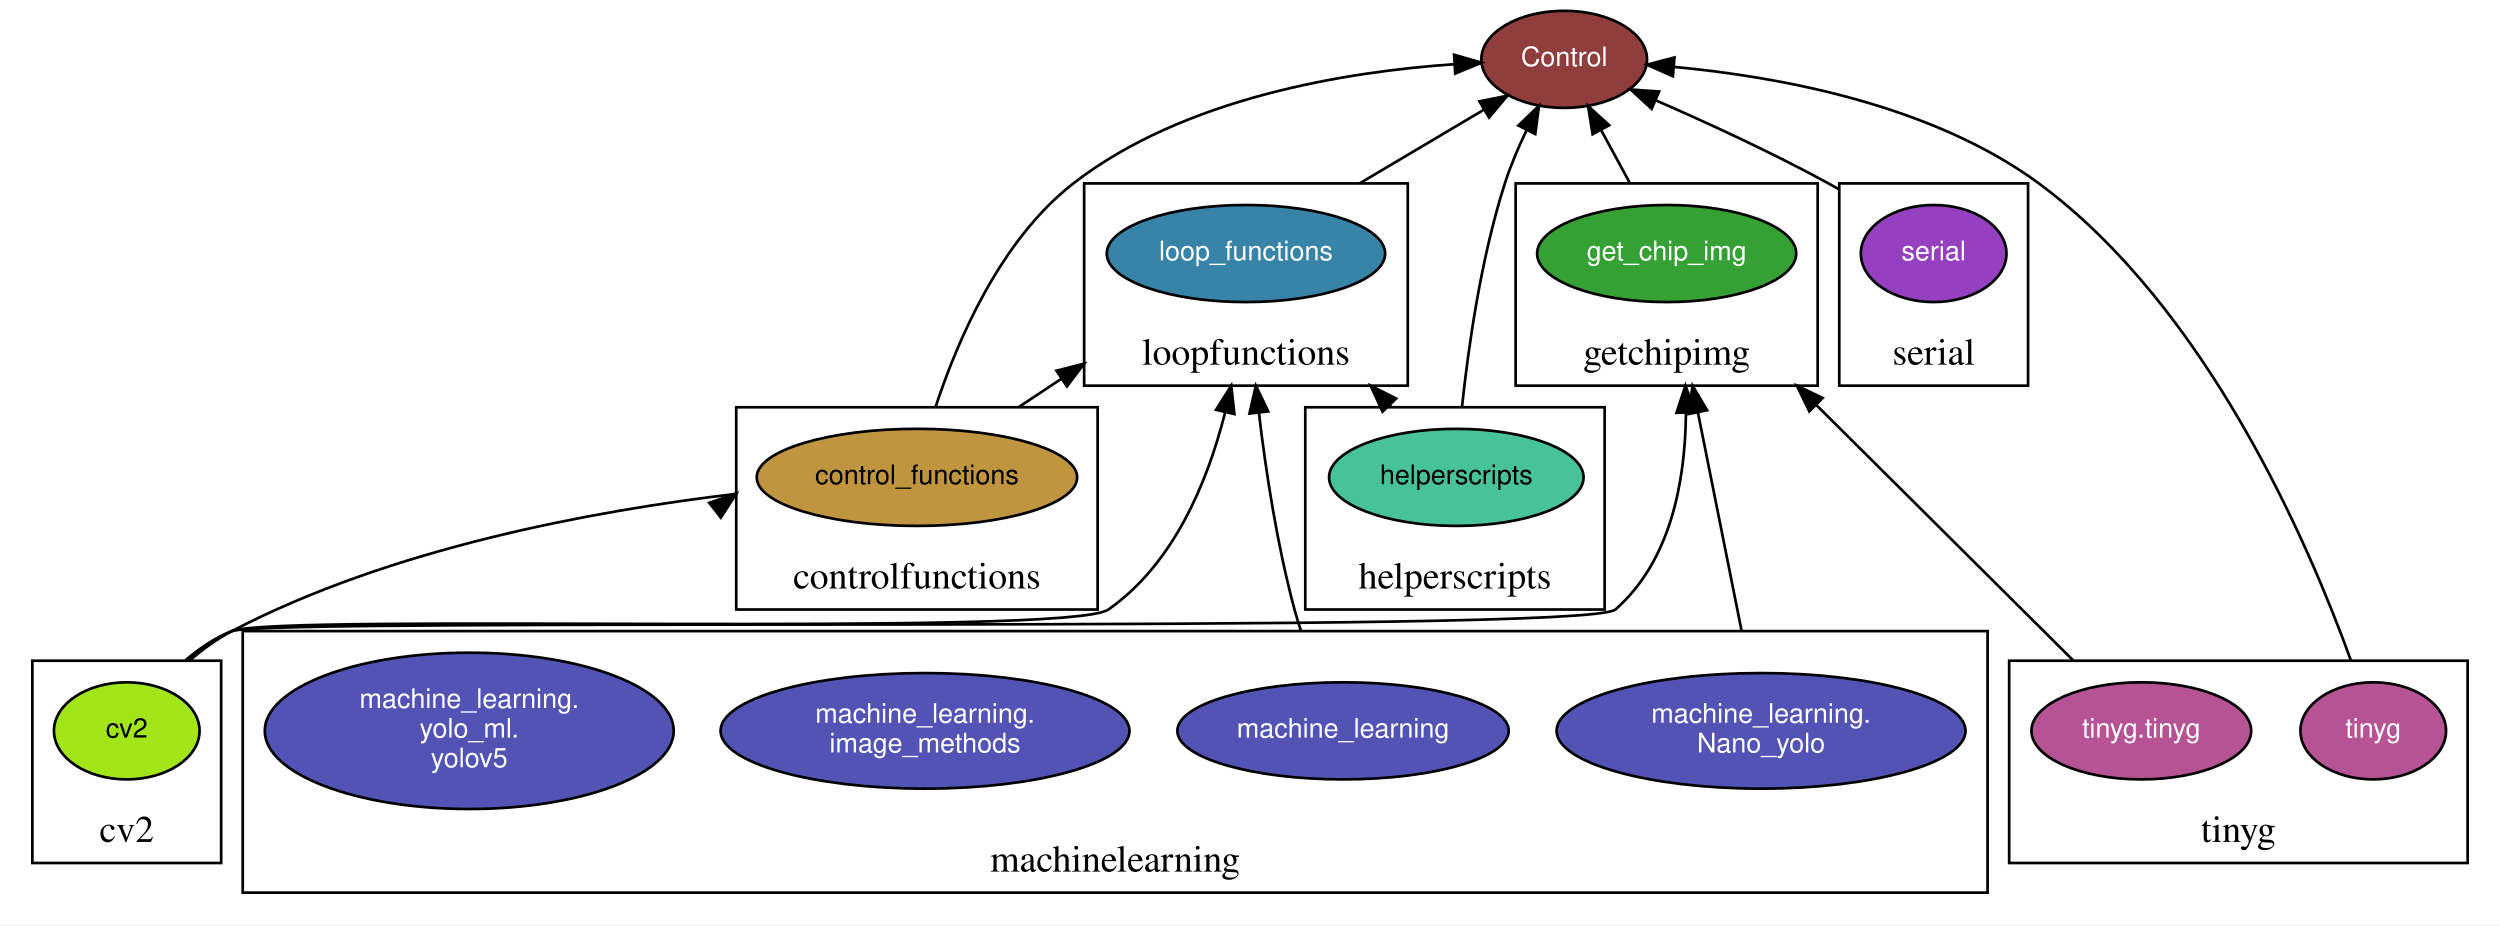
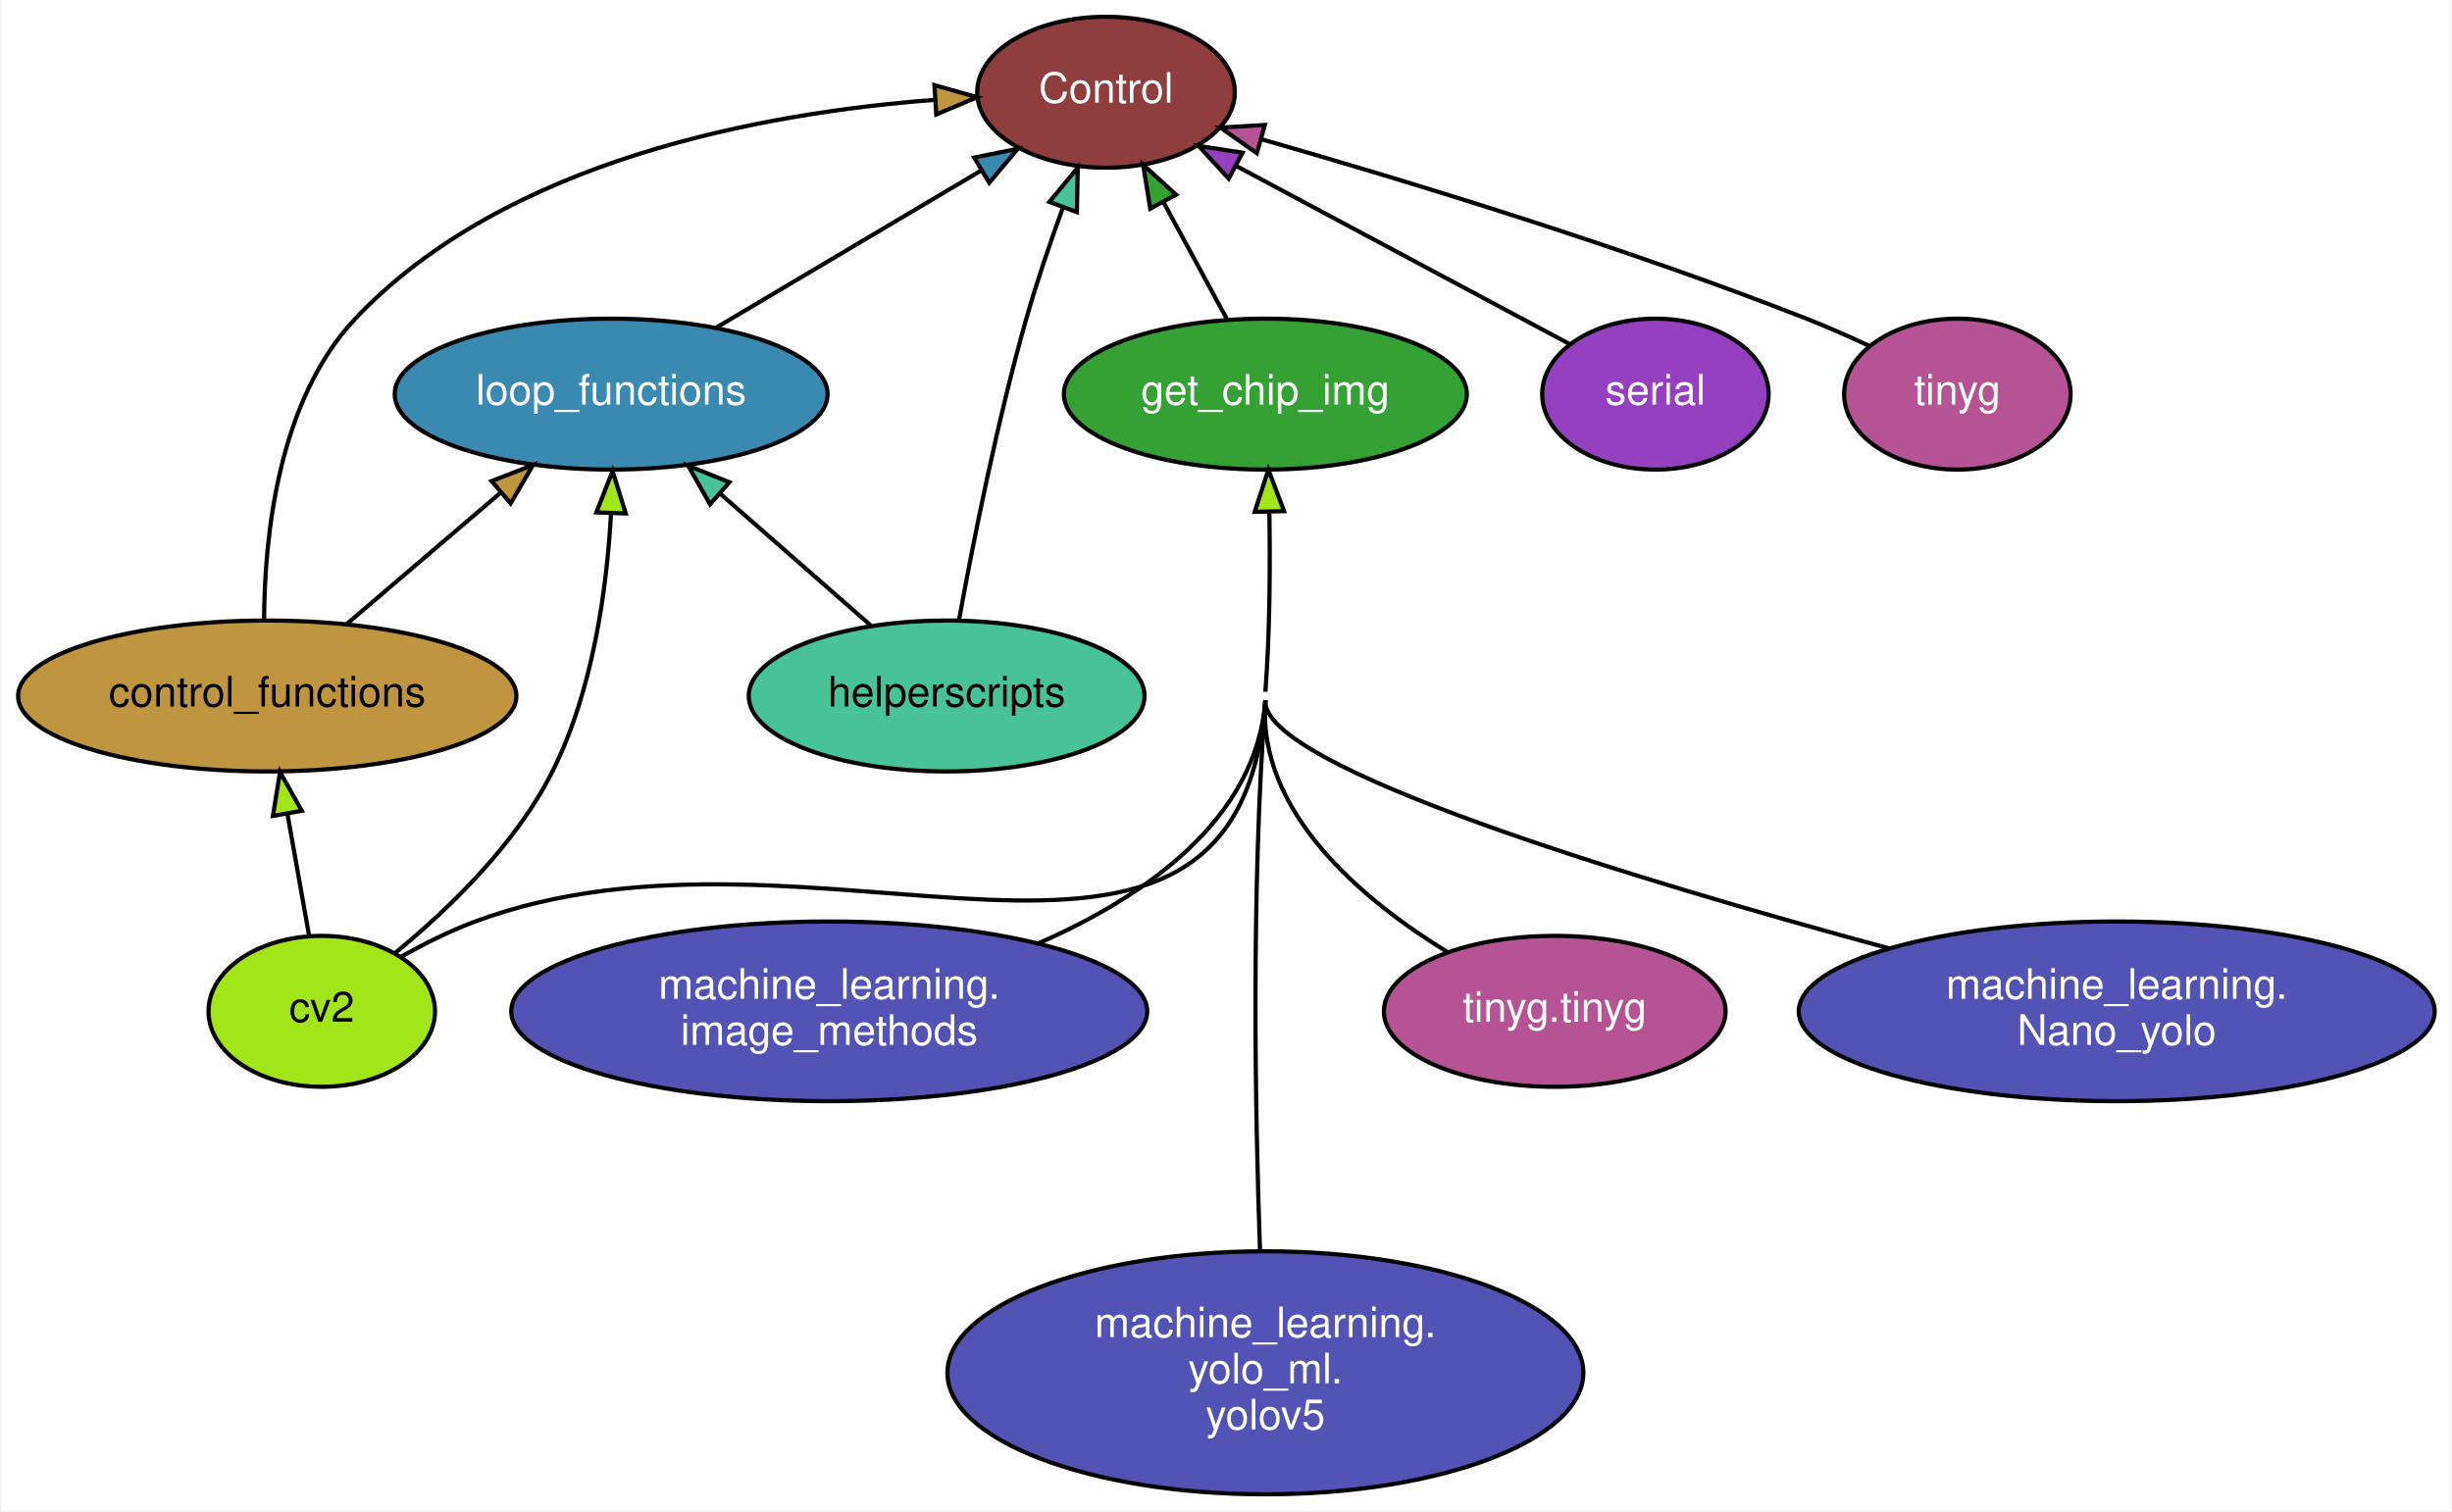
- <svg xmlns="http://www.w3.org/2000/svg" width="927pt" height="343pt" viewBox="0.00 0.00 927.00 342.98">
-   <g id="graph0" class="graph" transform="scale(1 1) rotate(0) translate(4 338.98)">
+ <svg xmlns="http://www.w3.org/2000/svg" width="584pt" height="360pt" viewBox="0.00 0.00 584.12 360.41">
+   <g id="graph0" class="graph" transform="scale(1 1) rotate(0) translate(4 356.41)">
    <style>.edge&gt;path:hover{stroke-width:8}</style>
-     <polygon fill="white" stroke="transparent" points="-4,4 -4,-338.98 923,-338.98 923,4 -4,4" />
-     <g id="clust1" class="cluster">
-       <style>.edge&gt;path:hover{stroke-width:8}</style>
-       <polygon fill="none" stroke="black" points="269,-112.98 269,-187.98 403,-187.98 403,-112.98 269,-112.98" />
-       <text text-anchor="middle" x="336" y="-120.78" font-family="Times,serif" font-size="14.00">controlfunctions</text>
-     </g>
-     <g id="clust2" class="cluster">
-       <style>.edge&gt;path:hover{stroke-width:8}</style>
-       <polygon fill="none" stroke="black" points="8,-18.99 8,-93.99 78,-93.99 78,-18.99 8,-18.99" />
-       <text text-anchor="middle" x="43" y="-26.79" font-family="Times,serif" font-size="14.00">cv2</text>
-     </g>
-     <g id="clust3" class="cluster">
-       <style>.edge&gt;path:hover{stroke-width:8}</style>
-       <polygon fill="none" stroke="black" points="558,-195.98 558,-270.98 670,-270.98 670,-195.98 558,-195.98" />
-       <text text-anchor="middle" x="614" y="-203.78" font-family="Times,serif" font-size="14.00">getchipimg</text>
-     </g>
-     <g id="clust4" class="cluster">
-       <style>.edge&gt;path:hover{stroke-width:8}</style>
-       <polygon fill="none" stroke="black" points="480,-112.98 480,-187.98 591,-187.98 591,-112.98 480,-112.98" />
-       <text text-anchor="middle" x="535.5" y="-120.78" font-family="Times,serif" font-size="14.00">helperscripts</text>
-     </g>
-     <g id="clust5" class="cluster">
-       <style>.edge&gt;path:hover{stroke-width:8}</style>
-       <polygon fill="none" stroke="black" points="398,-195.98 398,-270.98 518,-270.98 518,-195.98 398,-195.98" />
-       <text text-anchor="middle" x="458" y="-203.78" font-family="Times,serif" font-size="14.00">loopfunctions</text>
-     </g>
-     <g id="clust6" class="cluster">
-       <style>.edge&gt;path:hover{stroke-width:8}</style>
-       <polygon fill="none" stroke="black" points="86,-8 86,-104.98 733,-104.98 733,-8 86,-8" />
-       <text text-anchor="middle" x="409.5" y="-15.8" font-family="Times,serif" font-size="14.00">machinelearning</text>
-     </g>
-     <g id="clust7" class="cluster">
-       <style>.edge&gt;path:hover{stroke-width:8}</style>
-       <polygon fill="none" stroke="black" points="678,-195.98 678,-270.98 748,-270.98 748,-195.98 678,-195.98" />
-       <text text-anchor="middle" x="713" y="-203.78" font-family="Times,serif" font-size="14.00">serial</text>
-     </g>
-     <g id="clust8" class="cluster">
-       <style>.edge&gt;path:hover{stroke-width:8}</style>
-       <polygon fill="none" stroke="black" points="741,-18.99 741,-93.99 911,-93.99 911,-18.99 741,-18.99" />
-       <text text-anchor="middle" x="826" y="-26.79" font-family="Times,serif" font-size="14.00">tinyg</text>
-     </g>
+     <polygon fill="white" stroke="transparent" points="-4,4 -4,-356.41 580.12,-356.41 580.12,4 -4,4" />
    <g id="node1" class="node">
      <style>.edge&gt;path:hover{stroke-width:8}</style>
-       <ellipse fill="#c09540" stroke="black" cx="336" cy="-161.98" rx="59.41" ry="18" />
-       <text text-anchor="middle" x="336" y="-159.48" font-family="Helvetica,sans-Serif" font-size="10.00" fill="#000000">control_functions</text>
+       <ellipse fill="#8f3d3d" stroke="black" cx="259.45" cy="-334.41" rx="30.72" ry="18" />
+       <text text-anchor="middle" x="259.45" y="-331.91" font-family="Helvetica,sans-Serif" font-size="10.00" fill="#ffffff">Control</text>
+     </g>
+     <g id="node2" class="node">
+       <style>.edge&gt;path:hover{stroke-width:8}</style>
+       <ellipse fill="#c09540" stroke="black" cx="59.45" cy="-190.41" rx="59.41" ry="18" />
+       <text text-anchor="middle" x="59.45" y="-187.91" font-family="Helvetica,sans-Serif" font-size="10.00" fill="#000000">control_functions</text>
+     </g>
+     <g id="edge1" class="edge">
+       <style>.edge&gt;path:hover{stroke-width:8}</style>
+       <path fill="none" stroke="black" d="M58.7,-208.5C58.78,-228.37 62.02,-260.91 80.45,-280.41 116.3,-318.32 177.85,-329.51 218.6,-332.59" />
+       <polygon fill="#c09540" stroke="black" points="218.54,-336.1 228.74,-333.23 218.97,-329.11 218.54,-336.1" />
+     </g>
+     <g id="node6" class="node">
+       <style>.edge&gt;path:hover{stroke-width:8}</style>
+       <ellipse fill="#3a89b0" stroke="black" cx="141.45" cy="-262.41" rx="51.61" ry="18" />
+       <text text-anchor="middle" x="141.45" y="-259.91" font-family="Helvetica,sans-Serif" font-size="10.00" fill="#ffffff">loop_functions</text>
+     </g>
+     <g id="edge2" class="edge">
+       <style>.edge&gt;path:hover{stroke-width:8}</style>
+       <path fill="none" stroke="black" d="M78.47,-207.64C89.31,-216.9 103.06,-228.64 114.95,-238.78" />
+       <polygon fill="#c09540" stroke="black" points="112.94,-241.67 122.82,-245.5 117.49,-236.35 112.94,-241.67" />
+     </g>
+     <g id="node3" class="node">
+       <style>.edge&gt;path:hover{stroke-width:8}</style>
+       <ellipse fill="#a2e619" stroke="black" cx="72.45" cy="-115.2" rx="27" ry="18" />
+       <text text-anchor="middle" x="72.45" y="-112.7" font-family="Helvetica,sans-Serif" font-size="10.00" fill="#000000">cv2</text>
+     </g>
+     <g id="edge3" class="edge">
+       <style>.edge&gt;path:hover{stroke-width:8}</style>
+       <path fill="none" stroke="black" d="M69.44,-133.18C67.91,-141.8 66.01,-152.49 64.28,-162.22" />
+       <polygon fill="#a2e619" stroke="black" points="60.8,-161.81 62.5,-172.27 67.69,-163.03 60.8,-161.81" />
+     </g>
+     <g id="node4" class="node">
+       <style>.edge&gt;path:hover{stroke-width:8}</style>
+       <ellipse fill="#35a135" stroke="black" cx="297.45" cy="-262.41" rx="48.04" ry="18" />
+       <text text-anchor="middle" x="297.45" y="-259.91" font-family="Helvetica,sans-Serif" font-size="10.00" fill="#ffffff">get_chip_img</text>
+     </g>
+     <g id="edge4" class="edge">
+       <style>.edge&gt;path:hover{stroke-width:8}</style>
+       <path fill="none" stroke="black" d="M91.37,-128.22C96.73,-131.24 102.69,-134.23 108.45,-136.41 190.08,-167.2 290.9,-102.42 297.45,-189.41" />
+       <path fill="none" stroke="black" d="M297.45,-191.41C298.52,-205.52 298.61,-221.27 298.4,-234.25" />
+       <polygon fill="#a2e619" stroke="black" points="294.9,-234.33 298.17,-244.41 301.9,-234.49 294.9,-234.33" />
+     </g>
+     <g id="edge5" class="edge">
+       <style>.edge&gt;path:hover{stroke-width:8}</style>
+       <path fill="none" stroke="black" d="M90.02,-129.19C102.56,-139.46 118.7,-154.96 127.45,-172.41 137.08,-191.57 140.41,-215.74 141.43,-234.05" />
+       <polygon fill="#a2e619" stroke="black" points="137.93,-234.2 141.79,-244.07 144.93,-233.95 137.93,-234.2" />
+     </g>
+     <g id="edge6" class="edge">
+       <style>.edge&gt;path:hover{stroke-width:8}</style>
+       <path fill="none" stroke="black" d="M288.26,-280.35C283.71,-288.73 278.13,-299.01 273.1,-308.28" />
+       <polygon fill="#35a135" stroke="black" points="270,-306.64 268.31,-317.1 276.15,-309.98 270,-306.64" />
    </g>
    <g id="node5" class="node">
      <style>.edge&gt;path:hover{stroke-width:8}</style>
-       <ellipse fill="#3883a8" stroke="black" cx="458" cy="-244.98" rx="51.61" ry="18" />
-       <text text-anchor="middle" x="458" y="-242.48" font-family="Helvetica,sans-Serif" font-size="10.00" fill="#ffffff">loop_functions</text>
+       <ellipse fill="#47c299" stroke="black" cx="221.45" cy="-190.41" rx="47.19" ry="18" />
+       <text text-anchor="middle" x="221.45" y="-187.91" font-family="Helvetica,sans-Serif" font-size="10.00" fill="#000000">helperscripts</text>
    </g>
-     <g id="edge2" class="edge">
+     <g id="edge7" class="edge">
      <style>.edge&gt;path:hover{stroke-width:8}</style>
-       <path fill="none" stroke="black" d="M373.65,-187.98C378.7,-191.33 383.99,-194.85 389.36,-198.41" />
-       <polygon fill="#000000" stroke="black" points="387.74,-201.53 398,-204.15 391.61,-195.7 387.74,-201.53" />
-     </g>
-     <g id="node13" class="node">
-       <style>.edge&gt;path:hover{stroke-width:8}</style>
-       <ellipse fill="#8f3d3d" stroke="black" cx="576" cy="-316.98" rx="30.72" ry="18" />
-       <text text-anchor="middle" x="576" y="-314.48" font-family="Helvetica,sans-Serif" font-size="10.00" fill="#ffffff">Control</text>
-     </g>
-     <g id="edge1" class="edge">
-       <style>.edge&gt;path:hover{stroke-width:8}</style>
-       <path fill="none" stroke="black" d="M342.88,-187.98C351.01,-212.77 366.97,-250 394,-270.98 434.95,-302.77 495.39,-312.43 535.22,-315.18" />
-       <polygon fill="#000000" stroke="black" points="535.19,-318.68 545.38,-315.76 535.59,-311.7 535.19,-318.68" />
-     </g>
-     <g id="node2" class="node">
-       <style>.edge&gt;path:hover{stroke-width:8}</style>
-       <ellipse fill="#a2e619" stroke="black" cx="43" cy="-67.99" rx="27" ry="18" />
-       <text text-anchor="middle" x="43" y="-65.49" font-family="Helvetica,sans-Serif" font-size="10.00" fill="#000000">cv2</text>
-     </g>
-     <g id="edge3" class="edge">
-       <style>.edge&gt;path:hover{stroke-width:8}</style>
-       <path fill="none" stroke="black" d="M66.18,-93.99C71.06,-98.16 76.43,-102.08 82,-104.98 140.76,-135.66 215.64,-149.57 268.84,-155.85" />
-       <polygon fill="#000000" stroke="black" points="258.97,-152.55 269,-155.97 263.29,-147.05 258.97,-152.55" />
-     </g>
-     <g id="node3" class="node">
-       <style>.edge&gt;path:hover{stroke-width:8}</style>
-       <ellipse fill="#35a135" stroke="black" cx="614" cy="-244.98" rx="48.04" ry="18" />
-       <text text-anchor="middle" x="614" y="-242.48" font-family="Helvetica,sans-Serif" font-size="10.00" fill="#ffffff">get_chip_img</text>
-     </g>
-     <g id="edge4" class="edge">
-       <style>.edge&gt;path:hover{stroke-width:8}</style>
-       <path fill="none" stroke="black" d="M64.66,-93.99C69.85,-98.45 75.73,-102.48 82,-104.98 95.23,-110.27 584.3,-103.57 595,-112.98 615.19,-130.73 620.9,-159.62 621.14,-185.76" />
-       <polygon fill="#000000" stroke="black" points="617.64,-185.93 620.97,-195.99 624.63,-186.05 617.64,-185.93" />
-     </g>
-     <g id="edge5" class="edge">
-       <style>.edge&gt;path:hover{stroke-width:8}</style>
-       <path fill="none" stroke="black" d="M64.73,-93.99C69.91,-98.44 75.76,-102.46 82,-104.98 98.74,-111.76 392.22,-102.61 407,-112.98 430.76,-129.66 443.45,-159.13 450.23,-185.89" />
-       <polygon fill="#000000" stroke="black" points="446.9,-187.02 452.55,-195.99 453.72,-185.46 446.9,-187.02" />
-     </g>
-     <g id="edge6" class="edge">
-       <style>.edge&gt;path:hover{stroke-width:8}</style>
-       <path fill="none" stroke="black" d="M600.43,-270.98C596.93,-277.44 593.15,-284.39 589.64,-290.85" />
-       <polygon fill="#000000" stroke="black" points="586.55,-289.22 584.85,-299.68 592.7,-292.56 586.55,-289.22" />
-     </g>
-     <g id="node4" class="node">
-       <style>.edge&gt;path:hover{stroke-width:8}</style>
-       <ellipse fill="#47c299" stroke="black" cx="536" cy="-161.98" rx="47.19" ry="18" />
-       <text text-anchor="middle" x="536" y="-159.48" font-family="Helvetica,sans-Serif" font-size="10.00" fill="#000000">helperscripts</text>
+       <path fill="none" stroke="black" d="M224.42,-208.64C227.7,-226.69 233.45,-255.79 240.45,-280.41 242.93,-289.1 246.09,-298.42 249.13,-306.79" />
+       <polygon fill="#47c299" stroke="black" points="245.94,-308.26 252.71,-316.41 252.5,-305.82 245.94,-308.26" />
    </g>
    <g id="edge8" class="edge">
      <style>.edge&gt;path:hover{stroke-width:8}</style>
-       <path fill="none" stroke="black" d="M511.93,-187.98C511.72,-188.2 511.51,-188.41 511.3,-188.63" />
-       <polygon fill="#000000" stroke="black" points="508.64,-186.35 504.22,-195.98 513.68,-191.21 508.64,-186.35" />
-     </g>
-     <g id="edge7" class="edge">
-       <style>.edge&gt;path:hover{stroke-width:8}</style>
-       <path fill="none" stroke="black" d="M538.1,-187.98C540.44,-210.19 545.14,-243.31 554,-270.98 556.09,-277.5 558.97,-284.27 561.97,-290.52" />
-       <polygon fill="#000000" stroke="black" points="559.02,-292.45 566.66,-299.79 565.27,-289.29 559.02,-292.45" />
+       <path fill="none" stroke="black" d="M203.3,-207.29C192.74,-216.54 179.24,-228.34 167.56,-238.57" />
+       <polygon fill="#47c299" stroke="black" points="165.03,-236.13 159.81,-245.35 169.64,-241.39 165.03,-236.13" />
    </g>
    <g id="edge9" class="edge">
      <style>.edge&gt;path:hover{stroke-width:8}</style>
-       <path fill="none" stroke="black" d="M500.13,-270.98C515.36,-280.01 532.21,-290.01 546.17,-298.28" />
-       <polygon fill="#000000" stroke="black" points="544.57,-301.41 554.95,-303.5 548.14,-295.39 544.57,-301.41" />
+       <path fill="none" stroke="black" d="M166.48,-278.25C184.93,-289.2 210.12,-304.14 229.62,-315.71" />
+       <polygon fill="#3a89b0" stroke="black" points="228.02,-318.83 238.41,-320.92 231.6,-312.81 228.02,-318.83" />
    </g>
-     <g id="node6" class="node">
+     <g id="node7" class="node">
      <style>.edge&gt;path:hover{stroke-width:8}</style>
-       <ellipse fill="#5353b6" stroke="black" cx="494" cy="-67.99" rx="61.44" ry="18" />
-       <text text-anchor="middle" x="494" y="-65.49" font-family="Helvetica,sans-Serif" font-size="10.00" fill="#ffffff">machine_learning</text>
+       <ellipse fill="#5353b6" stroke="black" cx="500.45" cy="-115.2" rx="75.82" ry="21.43" />
+       <text text-anchor="middle" x="500.45" y="-118.2" font-family="Helvetica,sans-Serif" font-size="10.00" fill="#ffffff">machine_learning.</text>
+       <text text-anchor="middle" x="500.45" y="-107.2" font-family="Helvetica,sans-Serif" font-size="10.00" fill="#ffffff">Nano_yolo</text>
    </g>
    <g id="edge10" class="edge">
      <style>.edge&gt;path:hover{stroke-width:8}</style>
-       <path fill="none" stroke="black" d="M478.43,-104.98C477.53,-107.66 476.71,-110.35 476,-112.98 469.68,-136.5 465.51,-163.03 462.79,-186.03" />
-       <polygon fill="#000000" stroke="black" points="459.31,-185.66 461.67,-195.98 466.26,-186.44 459.31,-185.66" />
+       <path fill="none" stroke="black" d="M446.45,-130.13C385.91,-146.54 296.26,-173.55 297.45,-189.41" />
    </g>
-     <g id="node7" class="node">
+     <g id="node8" class="node">
      <style>.edge&gt;path:hover{stroke-width:8}</style>
-       <ellipse fill="#5353b6" stroke="black" cx="649" cy="-67.99" rx="75.82" ry="21.43" />
-       <text text-anchor="middle" x="649" y="-70.99" font-family="Helvetica,sans-Serif" font-size="10.00" fill="#ffffff">machine_learning.</text>
-       <text text-anchor="middle" x="649" y="-59.99" font-family="Helvetica,sans-Serif" font-size="10.00" fill="#ffffff">Nano_yolo</text>
+       <ellipse fill="#5353b6" stroke="black" cx="193.45" cy="-115.2" rx="75.82" ry="21.43" />
+       <text text-anchor="middle" x="193.45" y="-118.2" font-family="Helvetica,sans-Serif" font-size="10.00" fill="#ffffff">machine_learning.</text>
+       <text text-anchor="middle" x="193.45" y="-107.2" font-family="Helvetica,sans-Serif" font-size="10.00" fill="#ffffff">image_methods</text>
    </g>
    <g id="edge11" class="edge">
      <style>.edge&gt;path:hover{stroke-width:8}</style>
-       <path fill="none" stroke="black" d="M641.8,-104.98C637.14,-128.28 630.97,-159.16 625.62,-185.89" />
-       <polygon fill="#000000" stroke="black" points="622.13,-185.49 623.6,-195.99 628.99,-186.87 622.13,-185.49" />
-     </g>
-     <g id="node8" class="node">
-       <style>.edge&gt;path:hover{stroke-width:8}</style>
-       <ellipse fill="#5353b6" stroke="black" cx="339" cy="-67.99" rx="75.82" ry="21.43" />
-       <text text-anchor="middle" x="339" y="-70.99" font-family="Helvetica,sans-Serif" font-size="10.00" fill="#ffffff">machine_learning.</text>
-       <text text-anchor="middle" x="339" y="-59.99" font-family="Helvetica,sans-Serif" font-size="10.00" fill="#ffffff">image_methods</text>
+       <path fill="none" stroke="black" d="M242.97,-131.27C268.72,-142.49 295.31,-160.9 297.45,-189.41" />
    </g>
    <g id="node9" class="node">
      <style>.edge&gt;path:hover{stroke-width:8}</style>
-       <ellipse fill="#5353b6" stroke="black" cx="170" cy="-67.99" rx="75.82" ry="28.98" />
-       <text text-anchor="middle" x="170" y="-76.49" font-family="Helvetica,sans-Serif" font-size="10.00" fill="#ffffff">machine_learning.</text>
-       <text text-anchor="middle" x="170" y="-65.49" font-family="Helvetica,sans-Serif" font-size="10.00" fill="#ffffff">yolo_ml.</text>
-       <text text-anchor="middle" x="170" y="-54.49" font-family="Helvetica,sans-Serif" font-size="10.00" fill="#ffffff">yolov5</text>
+       <ellipse fill="#5353b6" stroke="black" cx="297.45" cy="-28.99" rx="75.82" ry="28.98" />
+       <text text-anchor="middle" x="297.45" y="-37.49" font-family="Helvetica,sans-Serif" font-size="10.00" fill="#ffffff">machine_learning.</text>
+       <text text-anchor="middle" x="297.45" y="-26.49" font-family="Helvetica,sans-Serif" font-size="10.00" fill="#ffffff">yolo_ml.</text>
+       <text text-anchor="middle" x="297.45" y="-15.49" font-family="Helvetica,sans-Serif" font-size="10.00" fill="#ffffff">yolov5</text>
+     </g>
+     <g id="edge12" class="edge">
+       <style>.edge&gt;path:hover{stroke-width:8}</style>
+       <path fill="none" stroke="black" d="M296.17,-58.26C295.03,-90.17 294,-143.6 297.45,-189.41" />
    </g>
    <g id="node10" class="node">
      <style>.edge&gt;path:hover{stroke-width:8}</style>
-       <ellipse fill="#9540c0" stroke="black" cx="713" cy="-244.98" rx="27" ry="18" />
-       <text text-anchor="middle" x="713" y="-242.48" font-family="Helvetica,sans-Serif" font-size="10.00" fill="#ffffff">serial</text>
+       <ellipse fill="#9540c0" stroke="black" cx="390.45" cy="-262.41" rx="27" ry="18" />
+       <text text-anchor="middle" x="390.45" y="-259.91" font-family="Helvetica,sans-Serif" font-size="10.00" fill="#ffffff">serial</text>
    </g>
-     <g id="edge12" class="edge">
+     <g id="edge13" class="edge">
      <style>.edge&gt;path:hover{stroke-width:8}</style>
-       <path fill="none" stroke="black" d="M678,-268.74C676.66,-269.51 675.32,-270.26 674,-270.98 653.2,-282.35 629,-293.48 609.86,-301.83" />
-       <polygon fill="#000000" stroke="black" points="608.42,-298.64 600.63,-305.81 611.2,-305.06 608.42,-298.64" />
+       <path fill="none" stroke="black" d="M369.99,-274.35C348.67,-285.73 315.03,-303.71 290.46,-316.84" />
+       <polygon fill="#9540c0" stroke="black" points="288.7,-313.81 281.53,-321.61 292,-319.99 288.7,-313.81" />
    </g>
    <g id="node11" class="node">
      <style>.edge&gt;path:hover{stroke-width:8}</style>
-       <ellipse fill="#b65395" stroke="black" cx="876" cy="-67.99" rx="27" ry="18" />
-       <text text-anchor="middle" x="876" y="-65.49" font-family="Helvetica,sans-Serif" font-size="10.00" fill="#ffffff">tinyg</text>
+       <ellipse fill="#b65395" stroke="black" cx="462.45" cy="-262.41" rx="27" ry="18" />
+       <text text-anchor="middle" x="462.45" y="-259.91" font-family="Helvetica,sans-Serif" font-size="10.00" fill="#ffffff">tinyg</text>
    </g>
-     <g id="edge13" class="edge">
+     <g id="edge14" class="edge">
      <style>.edge&gt;path:hover{stroke-width:8}</style>
-       <path fill="none" stroke="black" d="M867.75,-93.99C852.23,-137.02 814.49,-224.91 752,-270.98 712.21,-300.32 655.15,-310.6 616.9,-314.16" />
-       <polygon fill="#000000" stroke="black" points="616.32,-310.7 606.64,-315 616.89,-317.68 616.32,-310.7" />
+       <path fill="none" stroke="black" d="M441.34,-273.96C436.5,-276.21 431.34,-278.49 426.45,-280.41 382.71,-297.59 330.93,-313.34 296.76,-323.13" />
+       <polygon fill="#b65395" stroke="black" points="295.41,-319.87 286.74,-325.97 297.32,-326.6 295.41,-319.87" />
    </g>
    <g id="node12" class="node">
      <style>.edge&gt;path:hover{stroke-width:8}</style>
-       <ellipse fill="#b65395" stroke="black" cx="790" cy="-67.99" rx="40.74" ry="18" />
-       <text text-anchor="middle" x="790" y="-65.49" font-family="Helvetica,sans-Serif" font-size="10.00" fill="#ffffff">tinyg.tinyg</text>
+       <ellipse fill="#b65395" stroke="black" cx="366.45" cy="-115.2" rx="40.74" ry="18" />
+       <text text-anchor="middle" x="366.45" y="-112.7" font-family="Helvetica,sans-Serif" font-size="10.00" fill="#ffffff">tinyg.tinyg</text>
    </g>
-     <g id="edge14" class="edge">
+     <g id="edge15" class="edge">
      <style>.edge&gt;path:hover{stroke-width:8}</style>
-       <path fill="none" stroke="black" d="M764.86,-93.99C740.08,-118.62 701.4,-157.08 669.41,-188.89" />
-       <polygon fill="#000000" stroke="black" points="666.9,-186.45 662.27,-195.99 671.83,-191.42 666.9,-186.45" />
+       <path fill="none" stroke="black" d="M340.96,-129.27C320.49,-141.82 295.45,-162.76 297.45,-189.41" />
    </g>
  </g>
</svg>
